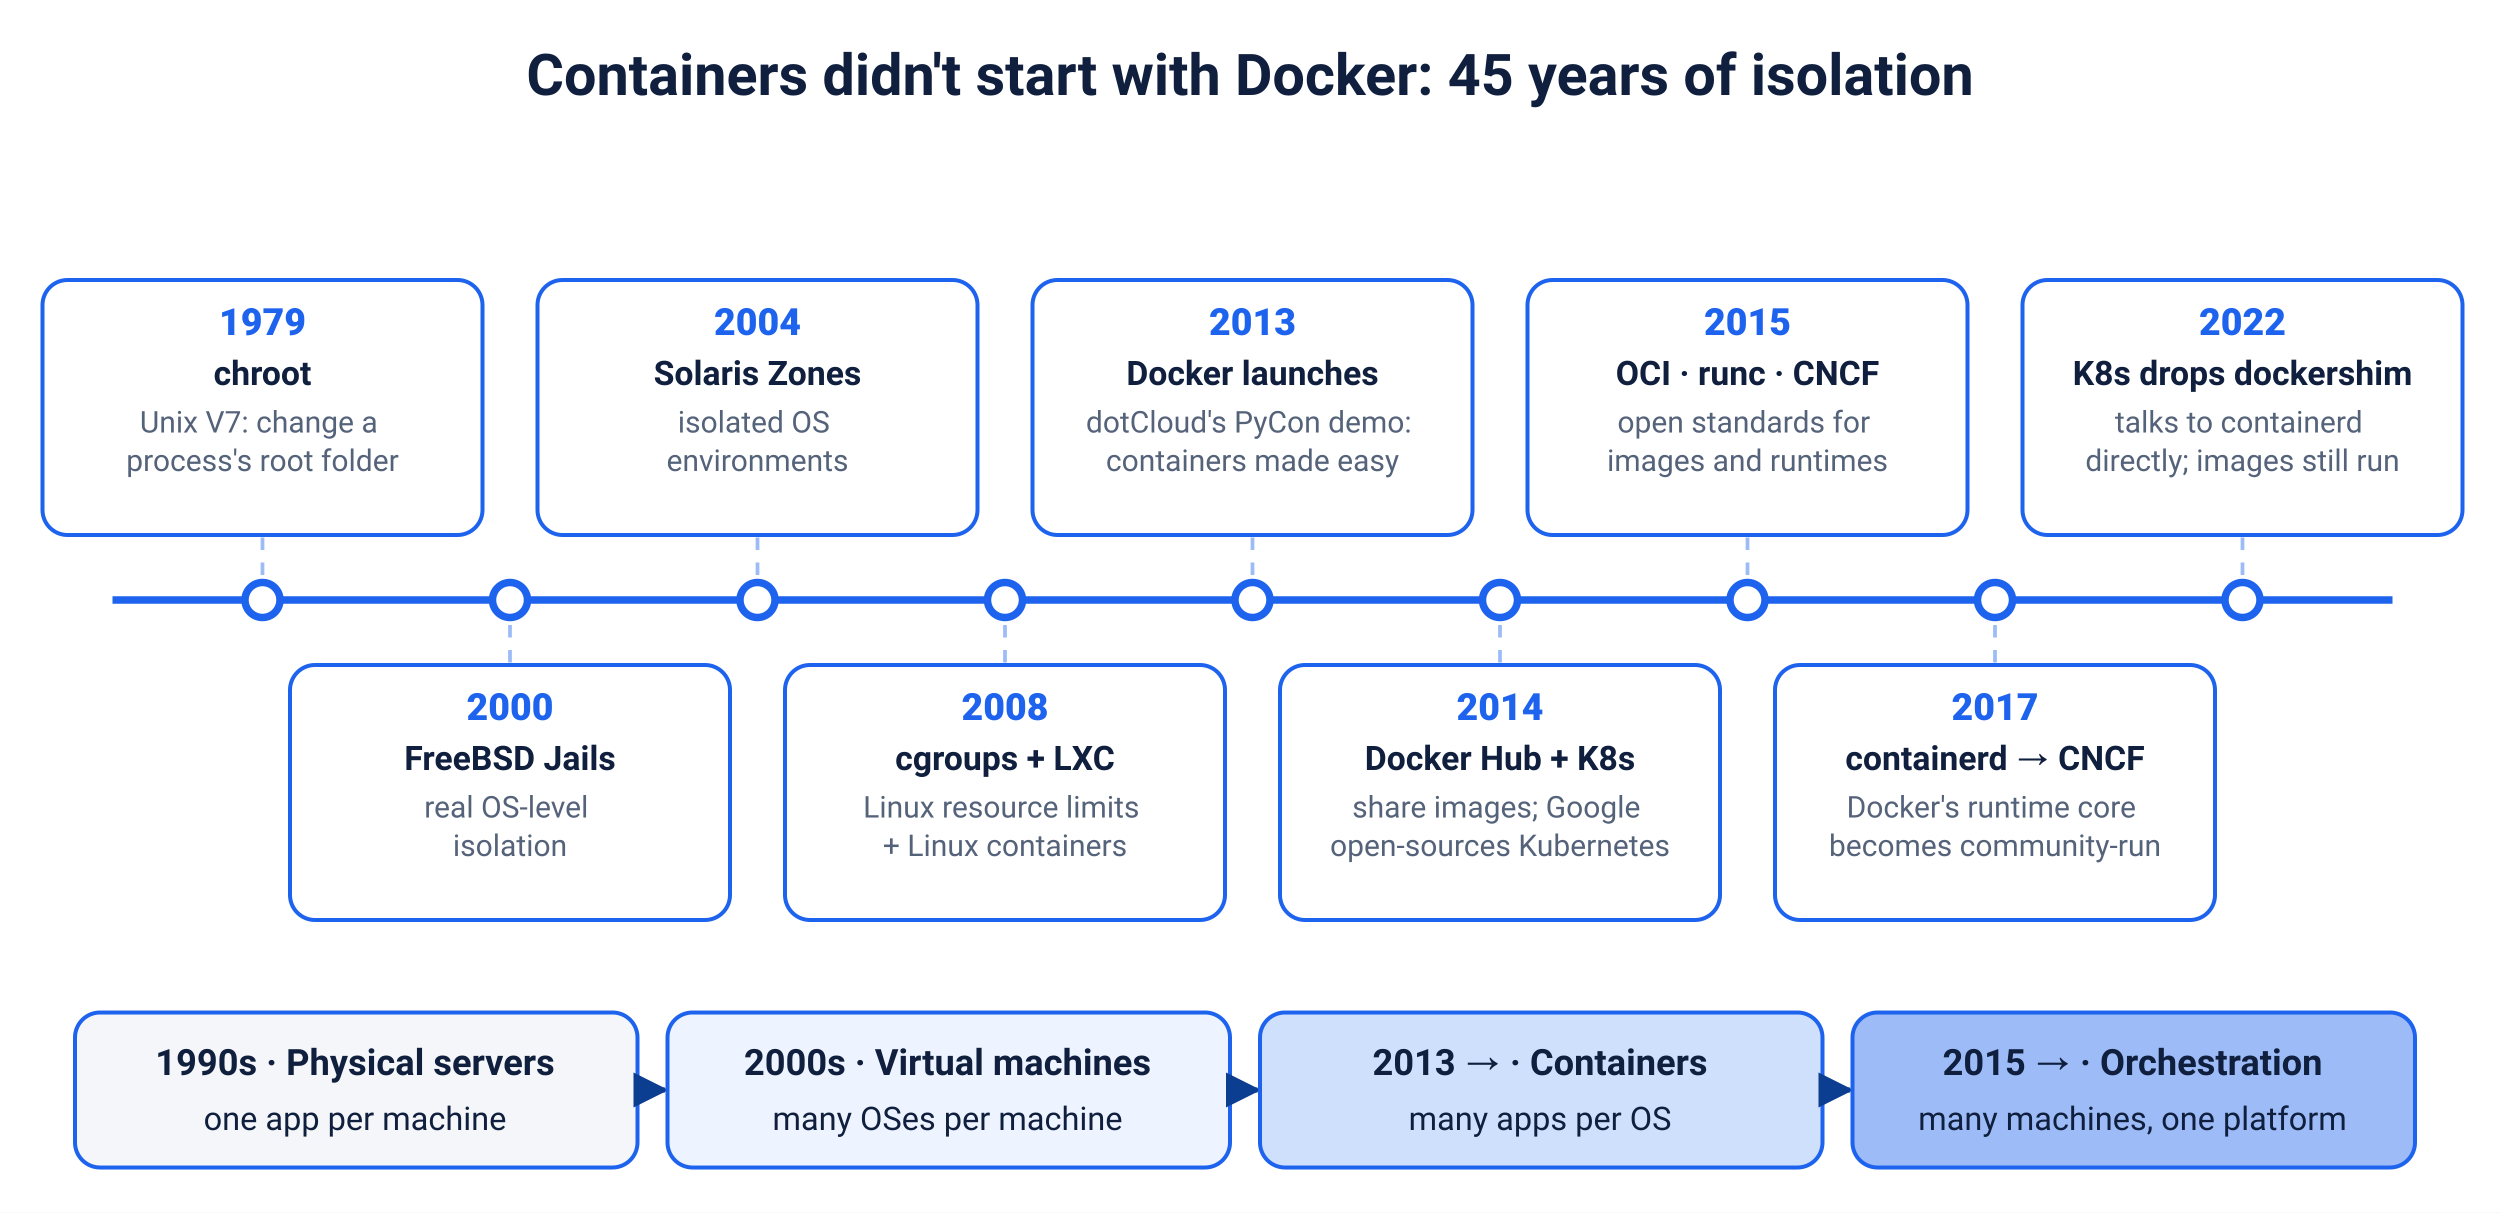
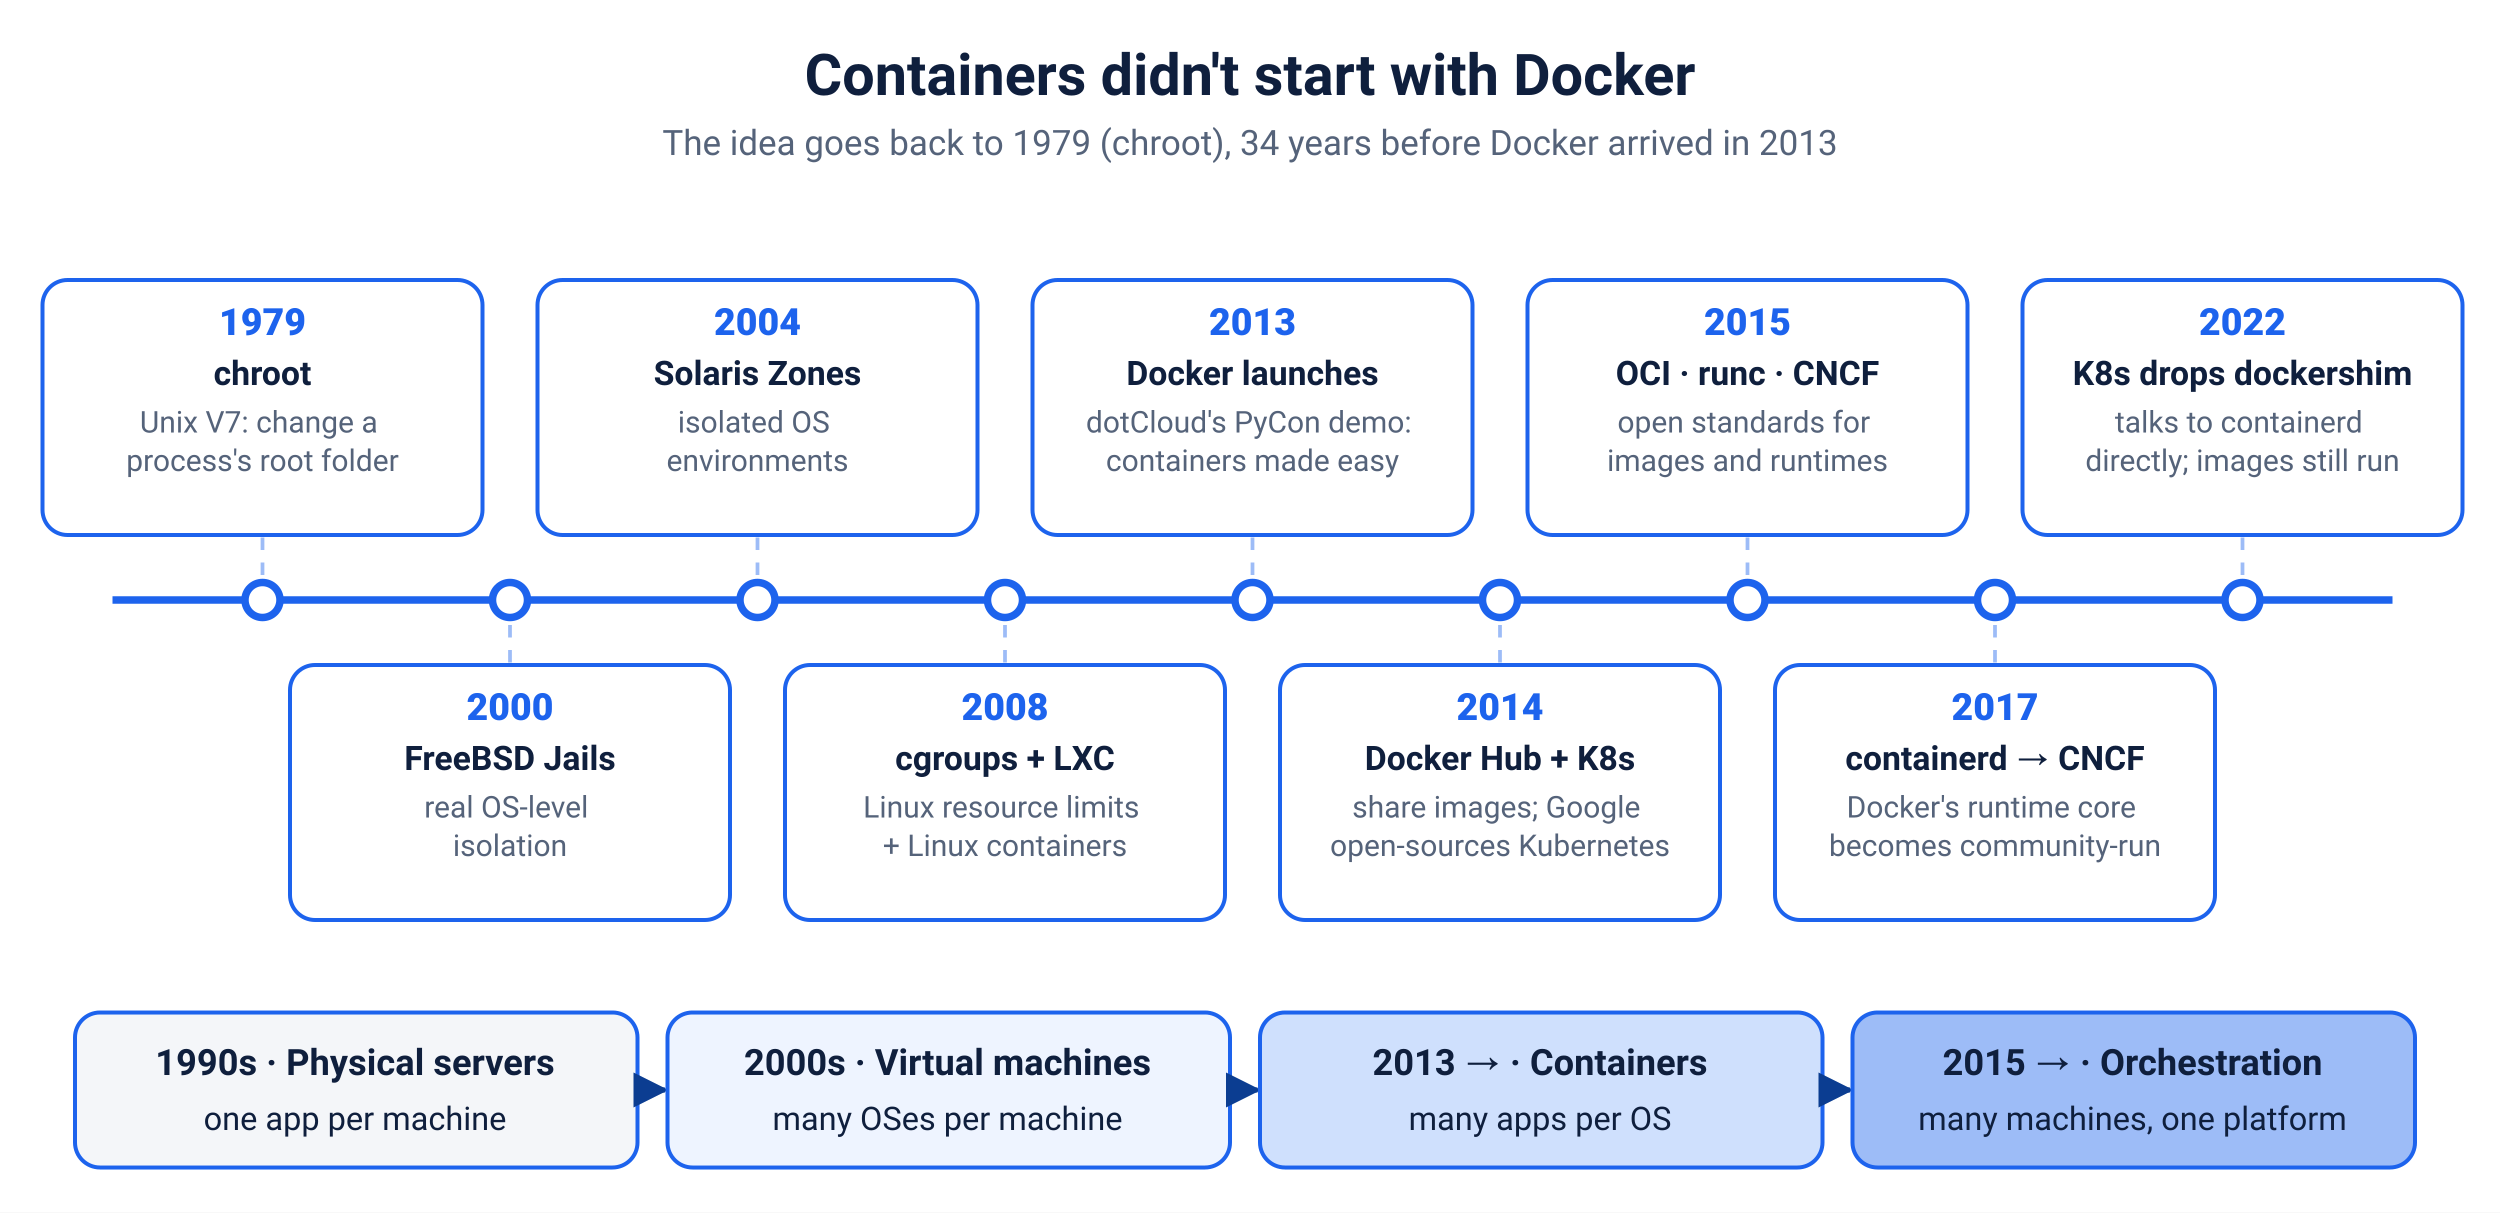
<svg xmlns="http://www.w3.org/2000/svg" viewBox="0 0 1000 485" width="1000" height="485" role="img" aria-labelledby="t d">
  <defs>
    <marker id="ah-blue" viewBox="0 0 10 10" refX="9" refY="5" markerWidth="7" markerHeight="7" orient="auto-start-reverse">
      <path d="M0,0 L10,5 L0,10 z" fill="#1d63ed" />
    </marker>
    <marker id="ah-muted" viewBox="0 0 10 10" refX="9" refY="5" markerWidth="7" markerHeight="7" orient="auto-start-reverse">
      <path d="M0,0 L10,5 L0,10 z" fill="#55637a" />
    </marker>
    <marker id="ah-red" viewBox="0 0 10 10" refX="9" refY="5" markerWidth="7" markerHeight="7" orient="auto-start-reverse">
      <path d="M0,0 L10,5 L0,10 z" fill="#c62828" />
    </marker>
    <marker id="ah-green" viewBox="0 0 10 10" refX="9" refY="5" markerWidth="7" markerHeight="7" orient="auto-start-reverse">
      <path d="M0,0 L10,5 L0,10 z" fill="#15803d" />
    </marker>
    <marker id="ah-warm" viewBox="0 0 10 10" refX="9" refY="5" markerWidth="7" markerHeight="7" orient="auto-start-reverse">
      <path d="M0,0 L10,5 L0,10 z" fill="#a85a00" />
    </marker>
    <marker id="ah-ink" viewBox="0 0 10 10" refX="9" refY="5" markerWidth="7" markerHeight="7" orient="auto-start-reverse">
      <path d="M0,0 L10,5 L0,10 z" fill="#0f1f3d" />
    </marker>
    <marker id="ah-blue_d" viewBox="0 0 10 10" refX="9" refY="5" markerWidth="7" markerHeight="7" orient="auto-start-reverse">
      <path d="M0,0 L10,5 L0,10 z" fill="#0b3d91" />
    </marker>
  </defs>
  <rect width="1000" height="485" fill="#ffffff" />
  <text x="500.0" y="38" font-family="-apple-system, BlinkMacSystemFont, 'Segoe UI', Roboto, Helvetica, Arial, sans-serif" font-size="23" font-weight="700" fill="#0f1f3d" text-anchor="middle">
-     <tspan x="500.0" dy="0.0">Containers didn't start with Docker: 45 years of isolation</tspan>
+     <tspan x="500.0" dy="0.0">Containers didn't start with Docker</tspan>
+   </text>
+   <text x="500.0" y="62" font-family="-apple-system, BlinkMacSystemFont, 'Segoe UI', Roboto, Helvetica, Arial, sans-serif" font-size="14" font-weight="400" fill="#55637a" text-anchor="middle">
+     <tspan x="500.0" dy="0.0">The idea goes back to 1979 (chroot), 34 years before Docker arrived in 2013</tspan>
  </text>
  <line x1="45" y1="240" x2="957" y2="240" stroke="#1d63ed" stroke-width="3" />
  <line x1="105" y1="240" x2="105" y2="214" stroke="#9dbcf7" stroke-width="1.5" stroke-dasharray="5 5" />
  <rect x="17.0" y="112" width="176" height="102" rx="10" fill="#ffffff" stroke="#1d63ed" stroke-width="1.6" opacity="1" />
  <text x="105" y="134" font-family="-apple-system, BlinkMacSystemFont, 'Segoe UI', Roboto, Helvetica, Arial, sans-serif" font-size="15" font-weight="800" fill="#1d63ed" text-anchor="middle">
    <tspan x="105" dy="0.0">1979</tspan>
  </text>
  <text x="105" y="154" font-family="-apple-system, BlinkMacSystemFont, 'Segoe UI', Roboto, Helvetica, Arial, sans-serif" font-size="13.5" font-weight="700" fill="#0f1f3d" text-anchor="middle">
    <tspan x="105" dy="0.0">chroot</tspan>
  </text>
  <text x="105" y="173" font-family="-apple-system, BlinkMacSystemFont, 'Segoe UI', Roboto, Helvetica, Arial, sans-serif" font-size="12" font-weight="400" fill="#55637a" text-anchor="middle">
    <tspan x="105" dy="0.0">Unix V7: change a</tspan>
    <tspan x="105" dy="15.4">process's root folder</tspan>
  </text>
  <circle cx="105" cy="240" r="7" fill="#ffffff" stroke="#1d63ed" stroke-width="3" />
  <line x1="204" y1="240" x2="204" y2="266" stroke="#9dbcf7" stroke-width="1.5" stroke-dasharray="5 5" />
  <rect x="116.0" y="266" width="176" height="102" rx="10" fill="#ffffff" stroke="#1d63ed" stroke-width="1.6" opacity="1" />
  <text x="204" y="288" font-family="-apple-system, BlinkMacSystemFont, 'Segoe UI', Roboto, Helvetica, Arial, sans-serif" font-size="15" font-weight="800" fill="#1d63ed" text-anchor="middle">
    <tspan x="204" dy="0.0">2000</tspan>
  </text>
  <text x="204" y="308" font-family="-apple-system, BlinkMacSystemFont, 'Segoe UI', Roboto, Helvetica, Arial, sans-serif" font-size="13.5" font-weight="700" fill="#0f1f3d" text-anchor="middle">
    <tspan x="204" dy="0.0">FreeBSD Jails</tspan>
  </text>
  <text x="204" y="327" font-family="-apple-system, BlinkMacSystemFont, 'Segoe UI', Roboto, Helvetica, Arial, sans-serif" font-size="12" font-weight="400" fill="#55637a" text-anchor="middle">
    <tspan x="204" dy="0.0">real OS-level</tspan>
    <tspan x="204" dy="15.4">isolation</tspan>
  </text>
  <circle cx="204" cy="240" r="7" fill="#ffffff" stroke="#1d63ed" stroke-width="3" />
  <line x1="303" y1="240" x2="303" y2="214" stroke="#9dbcf7" stroke-width="1.5" stroke-dasharray="5 5" />
  <rect x="215.0" y="112" width="176" height="102" rx="10" fill="#ffffff" stroke="#1d63ed" stroke-width="1.6" opacity="1" />
  <text x="303" y="134" font-family="-apple-system, BlinkMacSystemFont, 'Segoe UI', Roboto, Helvetica, Arial, sans-serif" font-size="15" font-weight="800" fill="#1d63ed" text-anchor="middle">
    <tspan x="303" dy="0.0">2004</tspan>
  </text>
  <text x="303" y="154" font-family="-apple-system, BlinkMacSystemFont, 'Segoe UI', Roboto, Helvetica, Arial, sans-serif" font-size="13.5" font-weight="700" fill="#0f1f3d" text-anchor="middle">
    <tspan x="303" dy="0.0">Solaris Zones</tspan>
  </text>
  <text x="303" y="173" font-family="-apple-system, BlinkMacSystemFont, 'Segoe UI', Roboto, Helvetica, Arial, sans-serif" font-size="12" font-weight="400" fill="#55637a" text-anchor="middle">
    <tspan x="303" dy="0.0">isolated OS</tspan>
    <tspan x="303" dy="15.4">environments</tspan>
  </text>
  <circle cx="303" cy="240" r="7" fill="#ffffff" stroke="#1d63ed" stroke-width="3" />
  <line x1="402" y1="240" x2="402" y2="266" stroke="#9dbcf7" stroke-width="1.5" stroke-dasharray="5 5" />
  <rect x="314.0" y="266" width="176" height="102" rx="10" fill="#ffffff" stroke="#1d63ed" stroke-width="1.6" opacity="1" />
  <text x="402" y="288" font-family="-apple-system, BlinkMacSystemFont, 'Segoe UI', Roboto, Helvetica, Arial, sans-serif" font-size="15" font-weight="800" fill="#1d63ed" text-anchor="middle">
    <tspan x="402" dy="0.0">2008</tspan>
  </text>
  <text x="402" y="308" font-family="-apple-system, BlinkMacSystemFont, 'Segoe UI', Roboto, Helvetica, Arial, sans-serif" font-size="13.5" font-weight="700" fill="#0f1f3d" text-anchor="middle">
    <tspan x="402" dy="0.0">cgroups + LXC</tspan>
  </text>
  <text x="402" y="327" font-family="-apple-system, BlinkMacSystemFont, 'Segoe UI', Roboto, Helvetica, Arial, sans-serif" font-size="12" font-weight="400" fill="#55637a" text-anchor="middle">
    <tspan x="402" dy="0.0">Linux resource limits</tspan>
    <tspan x="402" dy="15.4">+ Linux containers</tspan>
  </text>
  <circle cx="402" cy="240" r="7" fill="#ffffff" stroke="#1d63ed" stroke-width="3" />
  <line x1="501" y1="240" x2="501" y2="214" stroke="#9dbcf7" stroke-width="1.5" stroke-dasharray="5 5" />
  <rect x="413.0" y="112" width="176" height="102" rx="10" fill="#ffffff" stroke="#1d63ed" stroke-width="1.6" opacity="1" />
  <text x="501" y="134" font-family="-apple-system, BlinkMacSystemFont, 'Segoe UI', Roboto, Helvetica, Arial, sans-serif" font-size="15" font-weight="800" fill="#1d63ed" text-anchor="middle">
    <tspan x="501" dy="0.0">2013</tspan>
  </text>
  <text x="501" y="154" font-family="-apple-system, BlinkMacSystemFont, 'Segoe UI', Roboto, Helvetica, Arial, sans-serif" font-size="13.5" font-weight="700" fill="#0f1f3d" text-anchor="middle">
    <tspan x="501" dy="0.0">Docker launches</tspan>
  </text>
  <text x="501" y="173" font-family="-apple-system, BlinkMacSystemFont, 'Segoe UI', Roboto, Helvetica, Arial, sans-serif" font-size="12" font-weight="400" fill="#55637a" text-anchor="middle">
    <tspan x="501" dy="0.0">dotCloud's PyCon demo:</tspan>
    <tspan x="501" dy="15.4">containers made easy</tspan>
  </text>
  <circle cx="501" cy="240" r="7" fill="#ffffff" stroke="#1d63ed" stroke-width="3" />
  <line x1="600" y1="240" x2="600" y2="266" stroke="#9dbcf7" stroke-width="1.5" stroke-dasharray="5 5" />
  <rect x="512.0" y="266" width="176" height="102" rx="10" fill="#ffffff" stroke="#1d63ed" stroke-width="1.6" opacity="1" />
  <text x="600" y="288" font-family="-apple-system, BlinkMacSystemFont, 'Segoe UI', Roboto, Helvetica, Arial, sans-serif" font-size="15" font-weight="800" fill="#1d63ed" text-anchor="middle">
    <tspan x="600" dy="0.0">2014</tspan>
  </text>
  <text x="600" y="308" font-family="-apple-system, BlinkMacSystemFont, 'Segoe UI', Roboto, Helvetica, Arial, sans-serif" font-size="13.5" font-weight="700" fill="#0f1f3d" text-anchor="middle">
    <tspan x="600" dy="0.0">Docker Hub + K8s</tspan>
  </text>
  <text x="600" y="327" font-family="-apple-system, BlinkMacSystemFont, 'Segoe UI', Roboto, Helvetica, Arial, sans-serif" font-size="12" font-weight="400" fill="#55637a" text-anchor="middle">
    <tspan x="600" dy="0.0">share images; Google</tspan>
    <tspan x="600" dy="15.4">open-sources Kubernetes</tspan>
  </text>
  <circle cx="600" cy="240" r="7" fill="#ffffff" stroke="#1d63ed" stroke-width="3" />
  <line x1="699" y1="240" x2="699" y2="214" stroke="#9dbcf7" stroke-width="1.5" stroke-dasharray="5 5" />
  <rect x="611.0" y="112" width="176" height="102" rx="10" fill="#ffffff" stroke="#1d63ed" stroke-width="1.6" opacity="1" />
  <text x="699" y="134" font-family="-apple-system, BlinkMacSystemFont, 'Segoe UI', Roboto, Helvetica, Arial, sans-serif" font-size="15" font-weight="800" fill="#1d63ed" text-anchor="middle">
    <tspan x="699" dy="0.0">2015</tspan>
  </text>
  <text x="699" y="154" font-family="-apple-system, BlinkMacSystemFont, 'Segoe UI', Roboto, Helvetica, Arial, sans-serif" font-size="13.5" font-weight="700" fill="#0f1f3d" text-anchor="middle">
    <tspan x="699" dy="0.0">OCI · runc · CNCF</tspan>
  </text>
  <text x="699" y="173" font-family="-apple-system, BlinkMacSystemFont, 'Segoe UI', Roboto, Helvetica, Arial, sans-serif" font-size="12" font-weight="400" fill="#55637a" text-anchor="middle">
    <tspan x="699" dy="0.0">open standards for</tspan>
    <tspan x="699" dy="15.4">images and runtimes</tspan>
  </text>
  <circle cx="699" cy="240" r="7" fill="#ffffff" stroke="#1d63ed" stroke-width="3" />
  <line x1="798" y1="240" x2="798" y2="266" stroke="#9dbcf7" stroke-width="1.5" stroke-dasharray="5 5" />
  <rect x="710.0" y="266" width="176" height="102" rx="10" fill="#ffffff" stroke="#1d63ed" stroke-width="1.6" opacity="1" />
  <text x="798" y="288" font-family="-apple-system, BlinkMacSystemFont, 'Segoe UI', Roboto, Helvetica, Arial, sans-serif" font-size="15" font-weight="800" fill="#1d63ed" text-anchor="middle">
    <tspan x="798" dy="0.0">2017</tspan>
  </text>
  <text x="798" y="308" font-family="-apple-system, BlinkMacSystemFont, 'Segoe UI', Roboto, Helvetica, Arial, sans-serif" font-size="13.5" font-weight="700" fill="#0f1f3d" text-anchor="middle">
    <tspan x="798" dy="0.0">containerd → CNCF</tspan>
  </text>
  <text x="798" y="327" font-family="-apple-system, BlinkMacSystemFont, 'Segoe UI', Roboto, Helvetica, Arial, sans-serif" font-size="12" font-weight="400" fill="#55637a" text-anchor="middle">
    <tspan x="798" dy="0.0">Docker's runtime core</tspan>
    <tspan x="798" dy="15.4">becomes community-run</tspan>
  </text>
  <circle cx="798" cy="240" r="7" fill="#ffffff" stroke="#1d63ed" stroke-width="3" />
  <line x1="897" y1="240" x2="897" y2="214" stroke="#9dbcf7" stroke-width="1.5" stroke-dasharray="5 5" />
  <rect x="809.0" y="112" width="176" height="102" rx="10" fill="#ffffff" stroke="#1d63ed" stroke-width="1.6" opacity="1" />
  <text x="897" y="134" font-family="-apple-system, BlinkMacSystemFont, 'Segoe UI', Roboto, Helvetica, Arial, sans-serif" font-size="15" font-weight="800" fill="#1d63ed" text-anchor="middle">
    <tspan x="897" dy="0.0">2022</tspan>
  </text>
  <text x="897" y="154" font-family="-apple-system, BlinkMacSystemFont, 'Segoe UI', Roboto, Helvetica, Arial, sans-serif" font-size="13.5" font-weight="700" fill="#0f1f3d" text-anchor="middle">
    <tspan x="897" dy="0.0">K8s drops dockershim</tspan>
  </text>
  <text x="897" y="173" font-family="-apple-system, BlinkMacSystemFont, 'Segoe UI', Roboto, Helvetica, Arial, sans-serif" font-size="12" font-weight="400" fill="#55637a" text-anchor="middle">
    <tspan x="897" dy="0.0">talks to containerd</tspan>
    <tspan x="897" dy="15.4">directly; images still run</tspan>
  </text>
  <circle cx="897" cy="240" r="7" fill="#ffffff" stroke="#1d63ed" stroke-width="3" />
  <rect x="30" y="405" width="225" height="62" rx="10" fill="#f4f6f9" stroke="#1d63ed" stroke-width="1.6" opacity="1" />
  <text x="142" y="430" font-family="-apple-system, BlinkMacSystemFont, 'Segoe UI', Roboto, Helvetica, Arial, sans-serif" font-size="14.5" font-weight="700" fill="#0f1f3d" text-anchor="middle">
    <tspan x="142" dy="0.0">1990s · Physical servers</tspan>
  </text>
  <text x="142" y="452" font-family="-apple-system, BlinkMacSystemFont, 'Segoe UI', Roboto, Helvetica, Arial, sans-serif" font-size="13" font-weight="400" fill="#0f1f3d" text-anchor="middle">
    <tspan x="142" dy="0.0">one app per machine</tspan>
  </text>
  <path d="M256,436 L266,436" fill="none" stroke="#0b3d91" stroke-width="2" marker-end="url(#ah-blue_d)" />
  <rect x="267" y="405" width="225" height="62" rx="10" fill="#eef4ff" stroke="#1d63ed" stroke-width="1.6" opacity="1" />
  <text x="379" y="430" font-family="-apple-system, BlinkMacSystemFont, 'Segoe UI', Roboto, Helvetica, Arial, sans-serif" font-size="14.5" font-weight="700" fill="#0f1f3d" text-anchor="middle">
    <tspan x="379" dy="0.0">2000s · Virtual machines</tspan>
  </text>
  <text x="379" y="452" font-family="-apple-system, BlinkMacSystemFont, 'Segoe UI', Roboto, Helvetica, Arial, sans-serif" font-size="13" font-weight="400" fill="#0f1f3d" text-anchor="middle">
    <tspan x="379" dy="0.0">many OSes per machine</tspan>
  </text>
  <path d="M493,436 L503,436" fill="none" stroke="#0b3d91" stroke-width="2" marker-end="url(#ah-blue_d)" />
  <rect x="504" y="405" width="225" height="62" rx="10" fill="#cfe0fd" stroke="#1d63ed" stroke-width="1.6" opacity="1" />
  <text x="616" y="430" font-family="-apple-system, BlinkMacSystemFont, 'Segoe UI', Roboto, Helvetica, Arial, sans-serif" font-size="14.5" font-weight="700" fill="#0f1f3d" text-anchor="middle">
    <tspan x="616" dy="0.0">2013 → · Containers</tspan>
  </text>
  <text x="616" y="452" font-family="-apple-system, BlinkMacSystemFont, 'Segoe UI', Roboto, Helvetica, Arial, sans-serif" font-size="13" font-weight="400" fill="#0f1f3d" text-anchor="middle">
    <tspan x="616" dy="0.0">many apps per OS</tspan>
  </text>
  <path d="M730,436 L740,436" fill="none" stroke="#0b3d91" stroke-width="2" marker-end="url(#ah-blue_d)" />
  <rect x="741" y="405" width="225" height="62" rx="10" fill="#9dbcf7" stroke="#1d63ed" stroke-width="1.6" opacity="1" />
  <text x="853" y="430" font-family="-apple-system, BlinkMacSystemFont, 'Segoe UI', Roboto, Helvetica, Arial, sans-serif" font-size="14.5" font-weight="700" fill="#0f1f3d" text-anchor="middle">
    <tspan x="853" dy="0.0">2015 → · Orchestration</tspan>
  </text>
  <text x="853" y="452" font-family="-apple-system, BlinkMacSystemFont, 'Segoe UI', Roboto, Helvetica, Arial, sans-serif" font-size="13" font-weight="400" fill="#0f1f3d" text-anchor="middle">
    <tspan x="853" dy="0.0">many machines, one platform</tspan>
  </text>
</svg>
